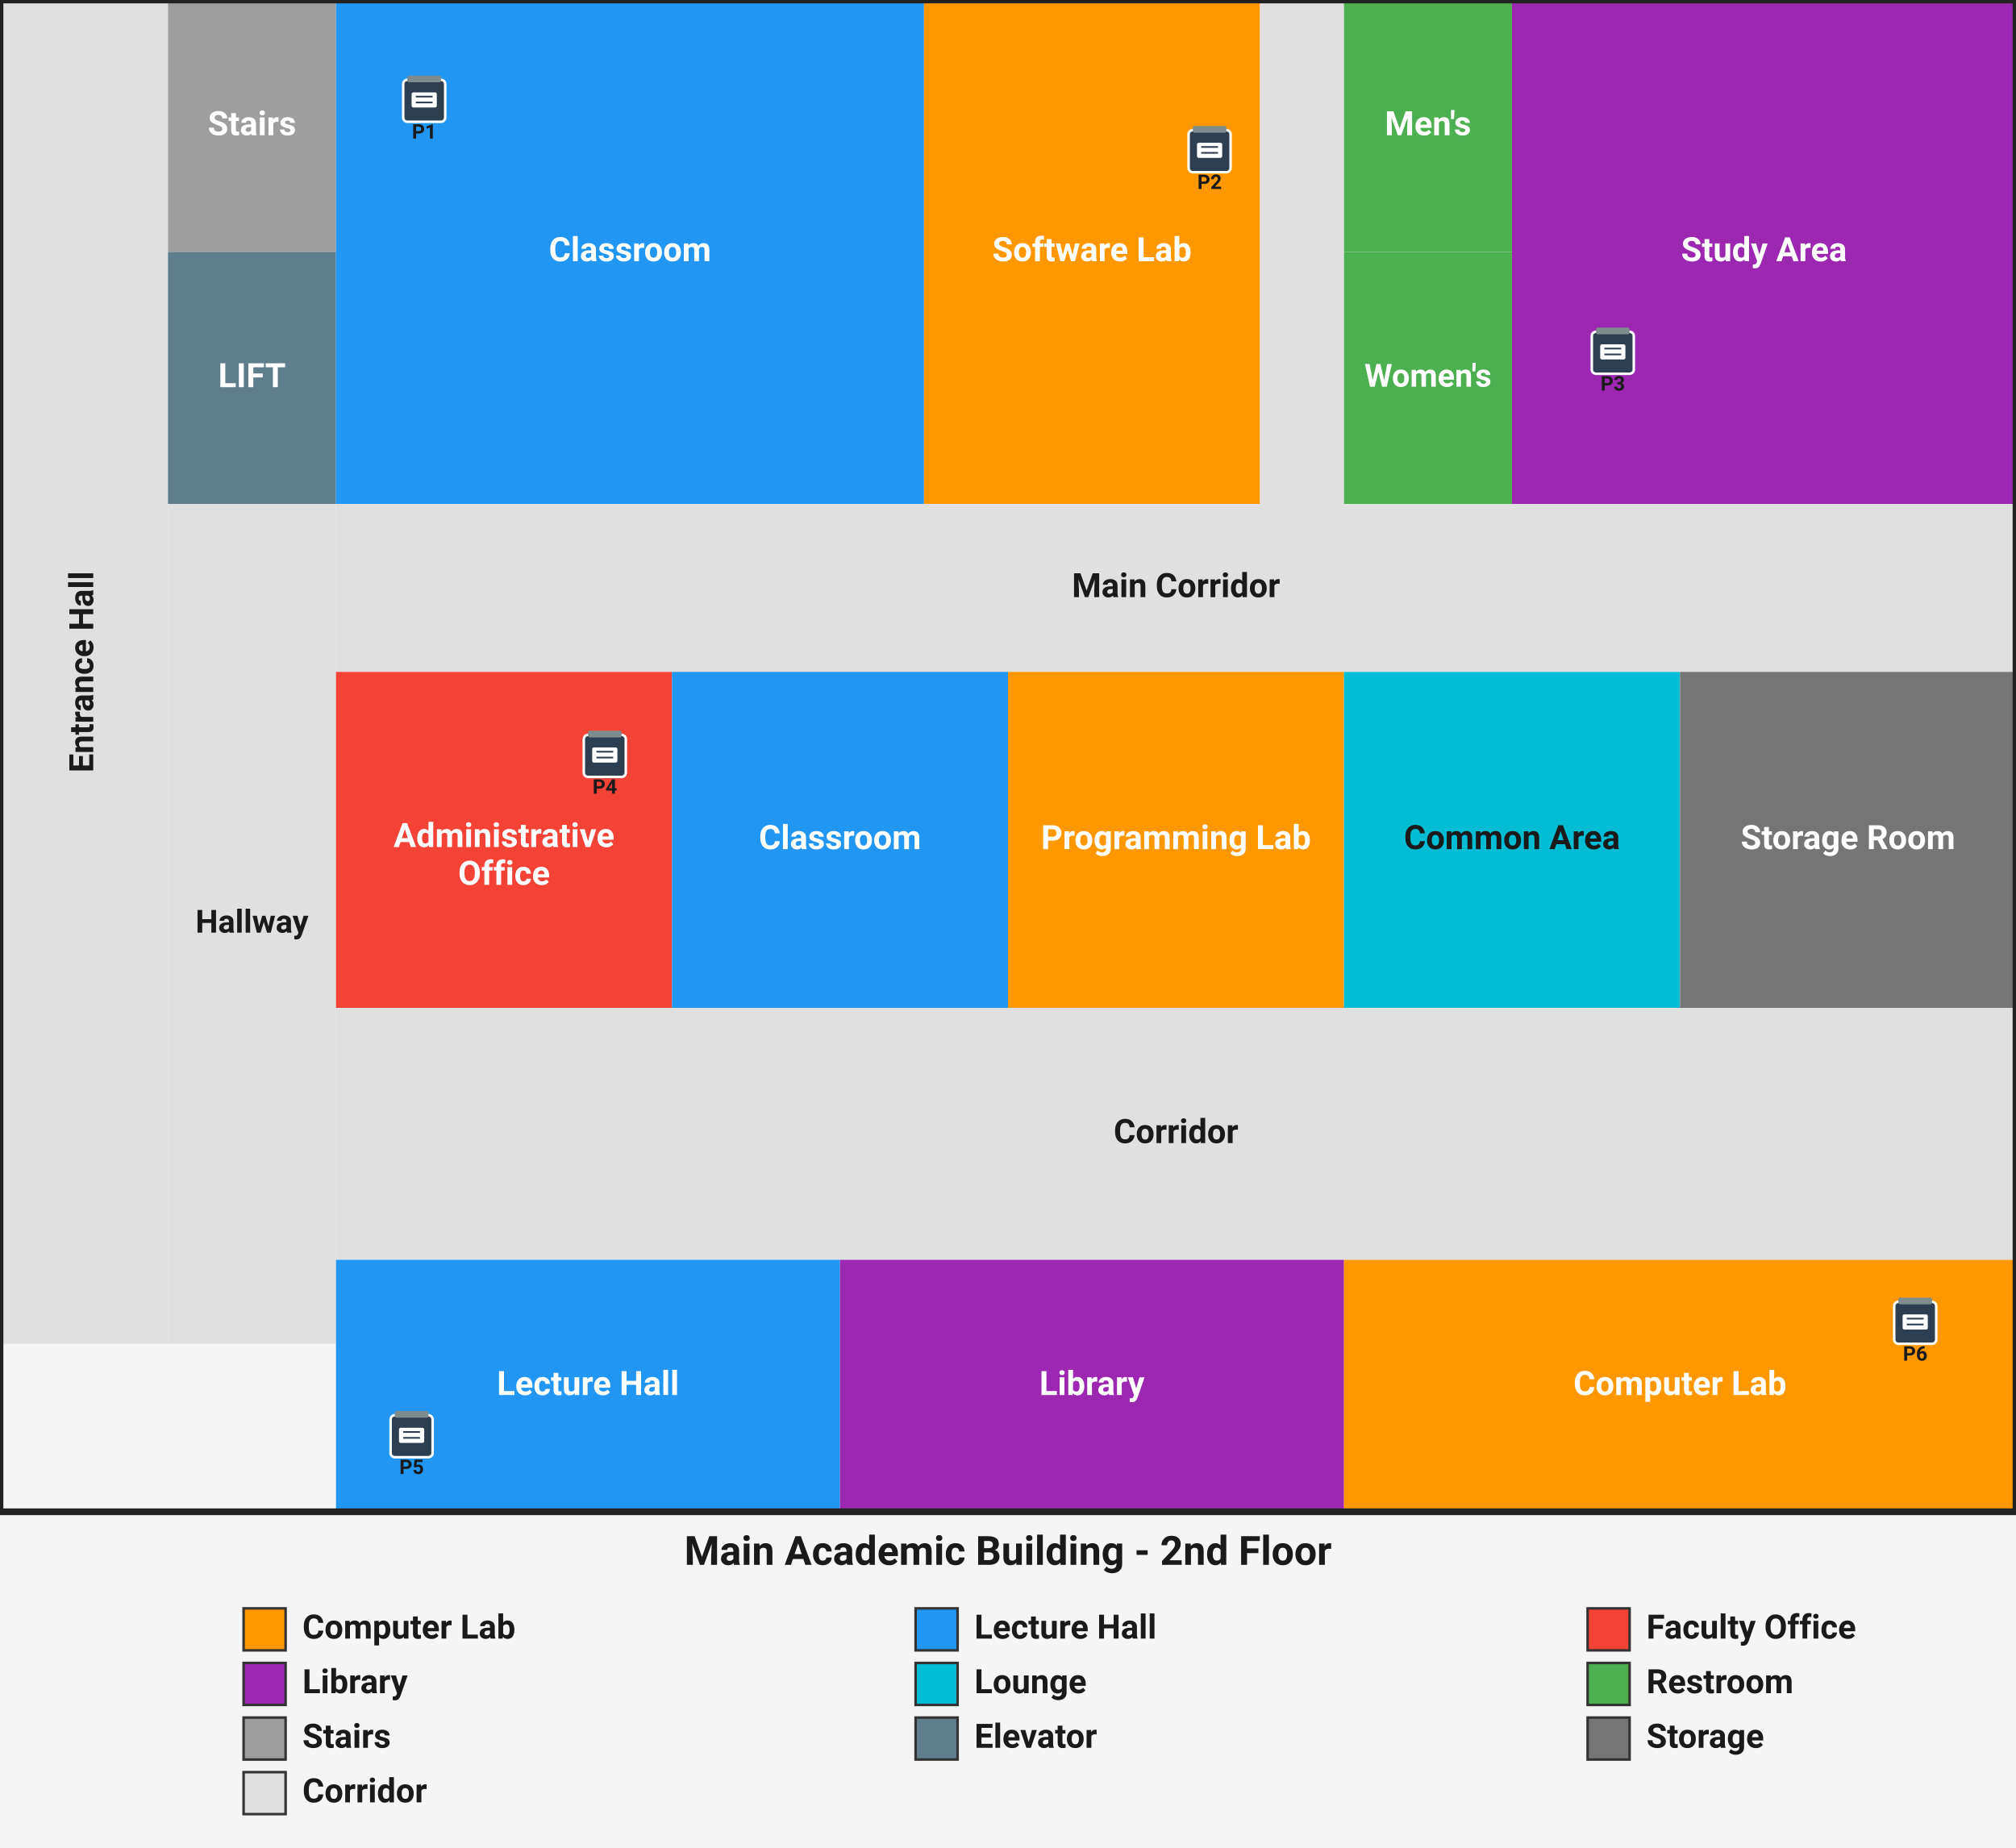
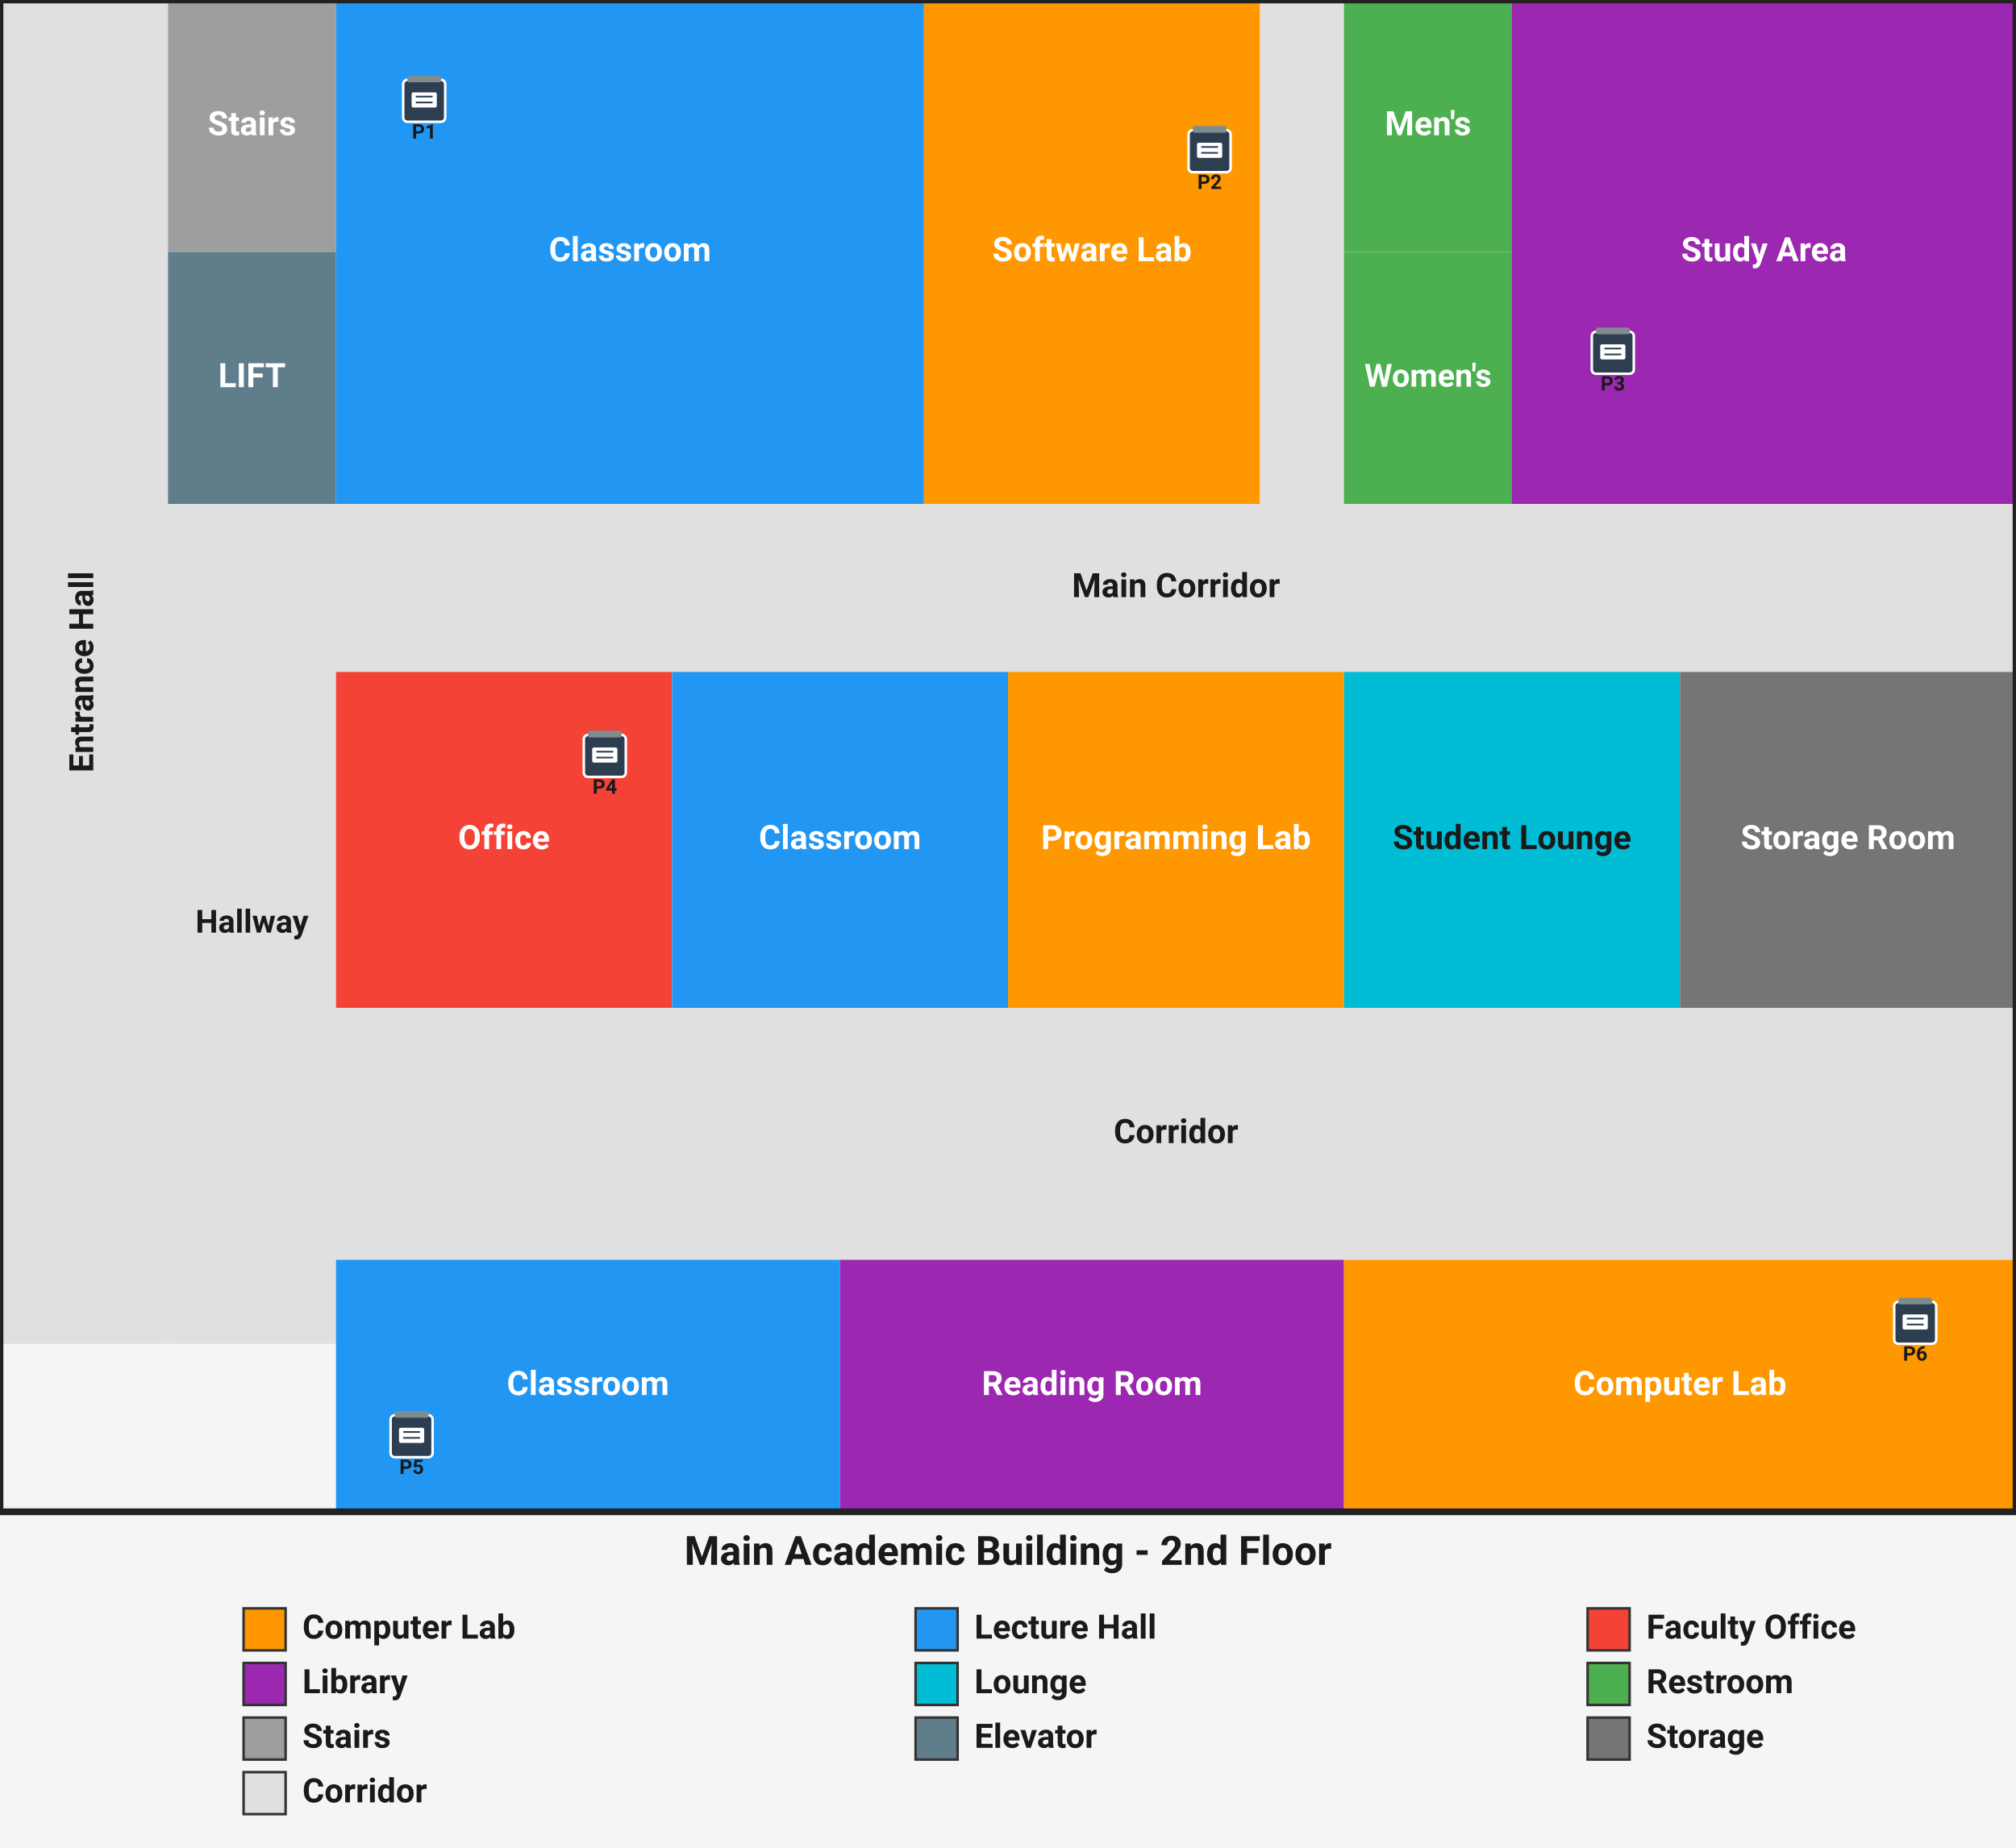
<svg xmlns="http://www.w3.org/2000/svg" viewBox="0 0 2400 2200" width="2400" height="2200" style="display:block; max-width:100%; height:auto;">
  <defs>
    <style>
      text { 
        -webkit-font-smoothing: antialiased;
        -moz-osx-font-smoothing: grayscale;
      }
    </style>
  </defs>
  <rect x="0" y="0" width="2400" height="2200" fill="#f5f5f5" />
  <rect x="0" y="0" width="200" height="1600" fill="#E0E0E0" stroke="none" />
  <text x="100.0" y="800.0" font-family="Roboto,Segoe UI,Arial,sans-serif" font-size="40" font-weight="600" fill="#1a1a1a" text-anchor="middle" dominant-baseline="middle" transform="rotate(-90 100.0 800.0)">
              Entrance Hall
            </text>
  <rect x="200" y="0" width="200" height="300" fill="#9E9E9E" stroke="none" />
  <text x="300.0" y="150.0" font-family="Roboto,Segoe UI,Arial,sans-serif" font-size="40" font-weight="600" fill="white" text-anchor="middle" dominant-baseline="middle">
              Stairs
            </text>
  <rect x="200" y="300" width="200" height="300" fill="#607D8B" stroke="none" />
  <text x="300.0" y="450.0" font-family="Roboto,Segoe UI,Arial,sans-serif" font-size="40" font-weight="600" fill="white" text-anchor="middle" dominant-baseline="middle">
              LIFT
            </text>
  <rect x="200" y="600" width="200" height="1000" fill="#E0E0E0" stroke="none" />
  <text x="300.0" y="1100.0" font-family="Roboto,Segoe UI,Arial,sans-serif" font-size="38" font-weight="600" fill="#1a1a1a" text-anchor="middle" dominant-baseline="middle">
              Hallway
            </text>
  <rect x="400" y="0" width="700" height="600" fill="#2196F3" stroke="none" />
  <text x="750.0" y="300.0" font-family="Roboto,Segoe UI,Arial,sans-serif" font-size="40" font-weight="600" fill="white" text-anchor="middle" dominant-baseline="middle">
              Classroom
            </text>
  <rect x="1100" y="0" width="400" height="600" fill="#FF9800" stroke="none" />
  <text x="1300.0" y="300.0" font-family="Roboto,Segoe UI,Arial,sans-serif" font-size="40" font-weight="600" fill="white" text-anchor="middle" dominant-baseline="middle">
              Software Lab
            </text>
  <rect x="1500" y="0" width="100" height="600" fill="#E0E0E0" stroke="none" />
  <rect x="1600" y="0" width="200" height="300" fill="#4CAF50" stroke="none" />
  <text x="1700.0" y="150.0" font-family="Roboto,Segoe UI,Arial,sans-serif" font-size="40" font-weight="600" fill="white" text-anchor="middle" dominant-baseline="middle">
              Men's
            </text>
  <rect x="1600" y="300" width="200" height="300" fill="#4CAF50" stroke="none" />
  <text x="1700.0" y="450.0" font-family="Roboto,Segoe UI,Arial,sans-serif" font-size="38" font-weight="600" fill="white" text-anchor="middle" dominant-baseline="middle">
              Women's
            </text>
  <rect x="1800" y="0" width="600" height="600" fill="#9C27B0" stroke="none" />
  <text x="2100.0" y="300.0" font-family="Roboto,Segoe UI,Arial,sans-serif" font-size="40" font-weight="600" fill="white" text-anchor="middle" dominant-baseline="middle">
              Study Area
            </text>
  <rect x="400" y="600" width="2000" height="200" fill="#E0E0E0" stroke="none" />
  <text x="1400.0" y="700.0" font-family="Roboto,Segoe UI,Arial,sans-serif" font-size="40" font-weight="600" fill="#1a1a1a" text-anchor="middle" dominant-baseline="middle">
              Main Corridor
            </text>
  <rect x="400" y="800" width="400" height="400" fill="#F44336" stroke="none" />
-   <g>
-     <text x="600.0" y="997.5" font-family="Roboto,Segoe UI,Arial,sans-serif" font-size="40" font-weight="600" fill="white" text-anchor="middle" dominant-baseline="middle">
-                   Administrative
-                 </text>
-     <text x="600.0" y="1042.5" font-family="Roboto,Segoe UI,Arial,sans-serif" font-size="40" font-weight="600" fill="white" text-anchor="middle" dominant-baseline="middle">
-                   Office
-                 </text>
-   </g>
+   <text x="600.0" y="1000.0" font-family="Roboto,Segoe UI,Arial,sans-serif" font-size="40" font-weight="600" fill="white" text-anchor="middle" dominant-baseline="middle">
+               Office
+             </text>
  <rect x="800" y="800" width="400" height="400" fill="#2196F3" stroke="none" />
  <text x="1000.0" y="1000.0" font-family="Roboto,Segoe UI,Arial,sans-serif" font-size="40" font-weight="600" fill="white" text-anchor="middle" dominant-baseline="middle">
              Classroom
            </text>
  <rect x="1200" y="800" width="400" height="400" fill="#FF9800" stroke="none" />
  <text x="1400.0" y="1000.0" font-family="Roboto,Segoe UI,Arial,sans-serif" font-size="40" font-weight="600" fill="white" text-anchor="middle" dominant-baseline="middle">
              Programming Lab
            </text>
  <rect x="1600" y="800" width="400" height="400" fill="#00BCD4" stroke="none" />
  <text x="1800.0" y="1000.0" font-family="Roboto,Segoe UI,Arial,sans-serif" font-size="40" font-weight="600" fill="#1a1a1a" text-anchor="middle" dominant-baseline="middle">
-               Common Area
+               Student Lounge
            </text>
  <rect x="2000" y="800" width="400" height="400" fill="#757575" stroke="none" />
  <text x="2200.0" y="1000.0" font-family="Roboto,Segoe UI,Arial,sans-serif" font-size="40" font-weight="600" fill="white" text-anchor="middle" dominant-baseline="middle">
              Storage Room
            </text>
  <rect x="400" y="1200" width="2000" height="300" fill="#E0E0E0" stroke="none" />
  <text x="1400.0" y="1350.0" font-family="Roboto,Segoe UI,Arial,sans-serif" font-size="40" font-weight="600" fill="#1a1a1a" text-anchor="middle" dominant-baseline="middle">
              Corridor
            </text>
  <rect x="400" y="1500" width="600" height="300" fill="#2196F3" stroke="none" />
  <text x="700.0" y="1650.0" font-family="Roboto,Segoe UI,Arial,sans-serif" font-size="40" font-weight="600" fill="white" text-anchor="middle" dominant-baseline="middle">
-               Lecture Hall
+               Classroom
            </text>
  <rect x="1000" y="1500" width="600" height="300" fill="#9C27B0" stroke="none" />
  <text x="1300.0" y="1650.0" font-family="Roboto,Segoe UI,Arial,sans-serif" font-size="40" font-weight="600" fill="white" text-anchor="middle" dominant-baseline="middle">
-               Library
+               Reading Room
            </text>
  <rect x="1600" y="1500" width="800" height="300" fill="#FF9800" stroke="none" />
  <text x="2000.0" y="1650.0" font-family="Roboto,Segoe UI,Arial,sans-serif" font-size="40" font-weight="600" fill="white" text-anchor="middle" dominant-baseline="middle">
              Computer Lab
            </text>
  <rect x="480.0" y="95.0" width="50" height="50" fill="#2C3E50" stroke="#FFF" stroke-width="3" rx="5" />
  <rect x="485.0" y="90.0" width="40" height="8" fill="#7F8C8D" rx="2" />
  <rect x="490.0" y="110.0" width="30" height="18" fill="white" rx="2" />
  <line x1="495.0" y1="115.0" x2="515.0" y2="115.0" stroke="#2C3E50" stroke-width="2" />
  <line x1="495.0" y1="122.0" x2="515.0" y2="122.0" stroke="#2C3E50" stroke-width="2" />
  <text x="505.0" y="165.0" font-family="Roboto,Segoe UI,Arial,sans-serif" font-size="24" font-weight="700" fill="#1a1a1a" text-anchor="middle">
      P1
    </text>
  <rect x="1415.0" y="155.0" width="50" height="50" fill="#2C3E50" stroke="#FFF" stroke-width="3" rx="5" />
  <rect x="1420.0" y="150.0" width="40" height="8" fill="#7F8C8D" rx="2" />
  <rect x="1425.0" y="170.0" width="30" height="18" fill="white" rx="2" />
  <line x1="1430.0" y1="175.0" x2="1450.0" y2="175.0" stroke="#2C3E50" stroke-width="2" />
  <line x1="1430.0" y1="182.0" x2="1450.0" y2="182.0" stroke="#2C3E50" stroke-width="2" />
  <text x="1440.0" y="225.0" font-family="Roboto,Segoe UI,Arial,sans-serif" font-size="24" font-weight="700" fill="#1a1a1a" text-anchor="middle">
      P2
    </text>
  <rect x="1895.0" y="395.0" width="50" height="50" fill="#2C3E50" stroke="#FFF" stroke-width="3" rx="5" />
  <rect x="1900.0" y="390.0" width="40" height="8" fill="#7F8C8D" rx="2" />
  <rect x="1905.0" y="410.0" width="30" height="18" fill="white" rx="2" />
  <line x1="1910.0" y1="415.0" x2="1930.0" y2="415.0" stroke="#2C3E50" stroke-width="2" />
  <line x1="1910.0" y1="422.0" x2="1930.0" y2="422.0" stroke="#2C3E50" stroke-width="2" />
  <text x="1920.0" y="465.0" font-family="Roboto,Segoe UI,Arial,sans-serif" font-size="24" font-weight="700" fill="#1a1a1a" text-anchor="middle">
      P3
    </text>
  <rect x="695.0" y="875.0" width="50" height="50" fill="#2C3E50" stroke="#FFF" stroke-width="3" rx="5" />
  <rect x="700.0" y="870.0" width="40" height="8" fill="#7F8C8D" rx="2" />
  <rect x="705.0" y="890.0" width="30" height="18" fill="white" rx="2" />
  <line x1="710.0" y1="895.0" x2="730.0" y2="895.0" stroke="#2C3E50" stroke-width="2" />
  <line x1="710.0" y1="902.0" x2="730.0" y2="902.0" stroke="#2C3E50" stroke-width="2" />
  <text x="720.0" y="945.0" font-family="Roboto,Segoe UI,Arial,sans-serif" font-size="24" font-weight="700" fill="#1a1a1a" text-anchor="middle">
      P4
    </text>
  <rect x="465.0" y="1685.0" width="50" height="50" fill="#2C3E50" stroke="#FFF" stroke-width="3" rx="5" />
  <rect x="470.0" y="1680.0" width="40" height="8" fill="#7F8C8D" rx="2" />
  <rect x="475.0" y="1700.0" width="30" height="18" fill="white" rx="2" />
  <line x1="480.0" y1="1705.0" x2="500.0" y2="1705.0" stroke="#2C3E50" stroke-width="2" />
  <line x1="480.0" y1="1712.0" x2="500.0" y2="1712.0" stroke="#2C3E50" stroke-width="2" />
  <text x="490.0" y="1755.0" font-family="Roboto,Segoe UI,Arial,sans-serif" font-size="24" font-weight="700" fill="#1a1a1a" text-anchor="middle">
      P5
    </text>
  <rect x="2255.0" y="1550.0" width="50" height="50" fill="#2C3E50" stroke="#FFF" stroke-width="3" rx="5" />
  <rect x="2260.0" y="1545.0" width="40" height="8" fill="#7F8C8D" rx="2" />
  <rect x="2265.0" y="1565.0" width="30" height="18" fill="white" rx="2" />
  <line x1="2270.0" y1="1570.0" x2="2290.0" y2="1570.0" stroke="#2C3E50" stroke-width="2" />
  <line x1="2270.0" y1="1577.0" x2="2290.0" y2="1577.0" stroke="#2C3E50" stroke-width="2" />
  <text x="2280.0" y="1620.0" font-family="Roboto,Segoe UI,Arial,sans-serif" font-size="24" font-weight="700" fill="#1a1a1a" text-anchor="middle">
      P6
    </text>
  <rect x="0" y="0" width="2400" height="1800" fill="none" stroke="#222" stroke-width="8" />
  <text x="1200.0" y="1850" font-family="Roboto,Segoe UI,Arial,sans-serif" font-size="48" font-weight="700" fill="#1a1a1a" text-anchor="middle" dominant-baseline="middle">
          Main Academic Building - 2nd Floor
        </text>
  <rect x="290.0" y="1915.0" width="50" height="50" fill="#FF9800" stroke="#333" stroke-width="3" />
  <text x="360.0" y="1940" font-family="Roboto,Segoe UI,Arial,sans-serif" font-size="40" font-weight="700" fill="#1a1a1a" text-anchor="start" dominant-baseline="middle">
          Computer Lab
        </text>
  <rect x="1090.0" y="1915.0" width="50" height="50" fill="#2196F3" stroke="#333" stroke-width="3" />
  <text x="1160.0" y="1940" font-family="Roboto,Segoe UI,Arial,sans-serif" font-size="40" font-weight="700" fill="#1a1a1a" text-anchor="start" dominant-baseline="middle">
          Lecture Hall
        </text>
  <rect x="1890.0" y="1915.0" width="50" height="50" fill="#F44336" stroke="#333" stroke-width="3" />
  <text x="1960.0" y="1940" font-family="Roboto,Segoe UI,Arial,sans-serif" font-size="40" font-weight="700" fill="#1a1a1a" text-anchor="start" dominant-baseline="middle">
          Faculty Office
        </text>
  <rect x="290.0" y="1980.0" width="50" height="50" fill="#9C27B0" stroke="#333" stroke-width="3" />
  <text x="360.0" y="2005" font-family="Roboto,Segoe UI,Arial,sans-serif" font-size="40" font-weight="700" fill="#1a1a1a" text-anchor="start" dominant-baseline="middle">
          Library
        </text>
  <rect x="1090.0" y="1980.0" width="50" height="50" fill="#00BCD4" stroke="#333" stroke-width="3" />
  <text x="1160.0" y="2005" font-family="Roboto,Segoe UI,Arial,sans-serif" font-size="40" font-weight="700" fill="#1a1a1a" text-anchor="start" dominant-baseline="middle">
          Lounge
        </text>
  <rect x="1890.0" y="1980.0" width="50" height="50" fill="#4CAF50" stroke="#333" stroke-width="3" />
  <text x="1960.0" y="2005" font-family="Roboto,Segoe UI,Arial,sans-serif" font-size="40" font-weight="700" fill="#1a1a1a" text-anchor="start" dominant-baseline="middle">
          Restroom
        </text>
  <rect x="290.0" y="2045.0" width="50" height="50" fill="#9E9E9E" stroke="#333" stroke-width="3" />
  <text x="360.0" y="2070" font-family="Roboto,Segoe UI,Arial,sans-serif" font-size="40" font-weight="700" fill="#1a1a1a" text-anchor="start" dominant-baseline="middle">
          Stairs
        </text>
  <rect x="1090.0" y="2045.0" width="50" height="50" fill="#607D8B" stroke="#333" stroke-width="3" />
  <text x="1160.0" y="2070" font-family="Roboto,Segoe UI,Arial,sans-serif" font-size="40" font-weight="700" fill="#1a1a1a" text-anchor="start" dominant-baseline="middle">
          Elevator
        </text>
  <rect x="1890.0" y="2045.0" width="50" height="50" fill="#757575" stroke="#333" stroke-width="3" />
  <text x="1960.0" y="2070" font-family="Roboto,Segoe UI,Arial,sans-serif" font-size="40" font-weight="700" fill="#1a1a1a" text-anchor="start" dominant-baseline="middle">
          Storage
        </text>
  <rect x="290.0" y="2110.0" width="50" height="50" fill="#E0E0E0" stroke="#333" stroke-width="3" />
  <text x="360.0" y="2135" font-family="Roboto,Segoe UI,Arial,sans-serif" font-size="40" font-weight="700" fill="#1a1a1a" text-anchor="start" dominant-baseline="middle">
          Corridor
        </text>
</svg>
